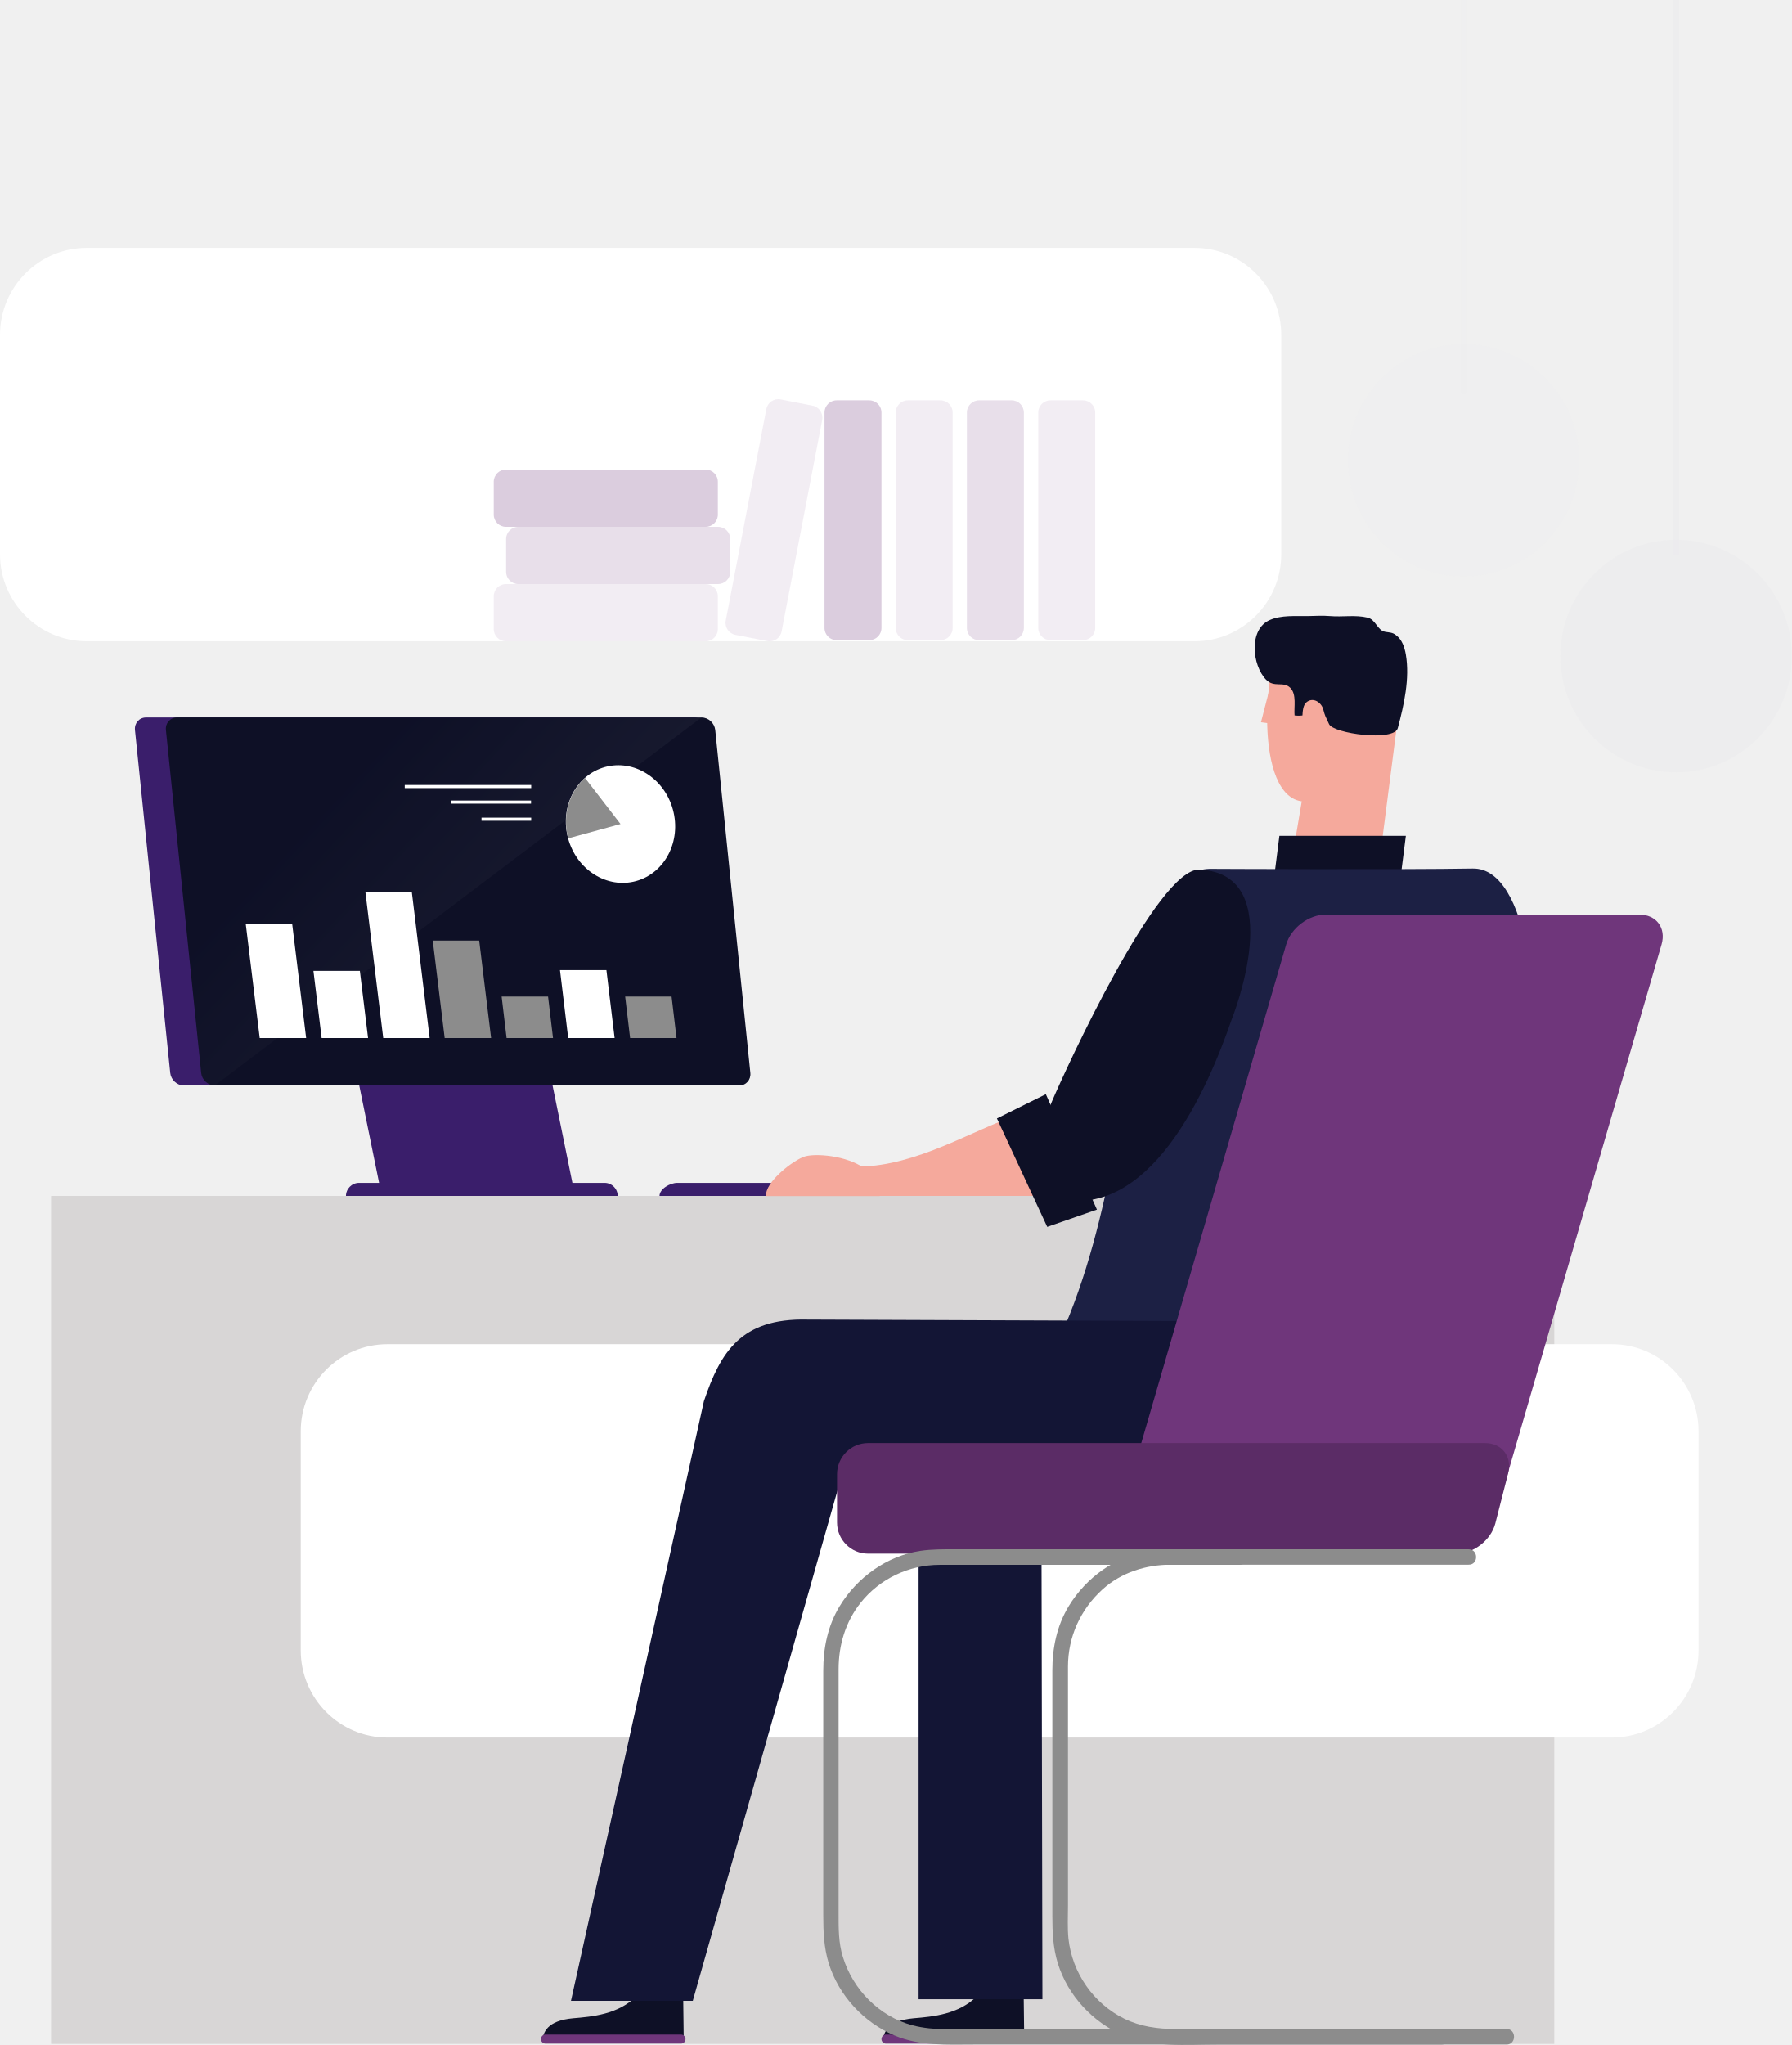
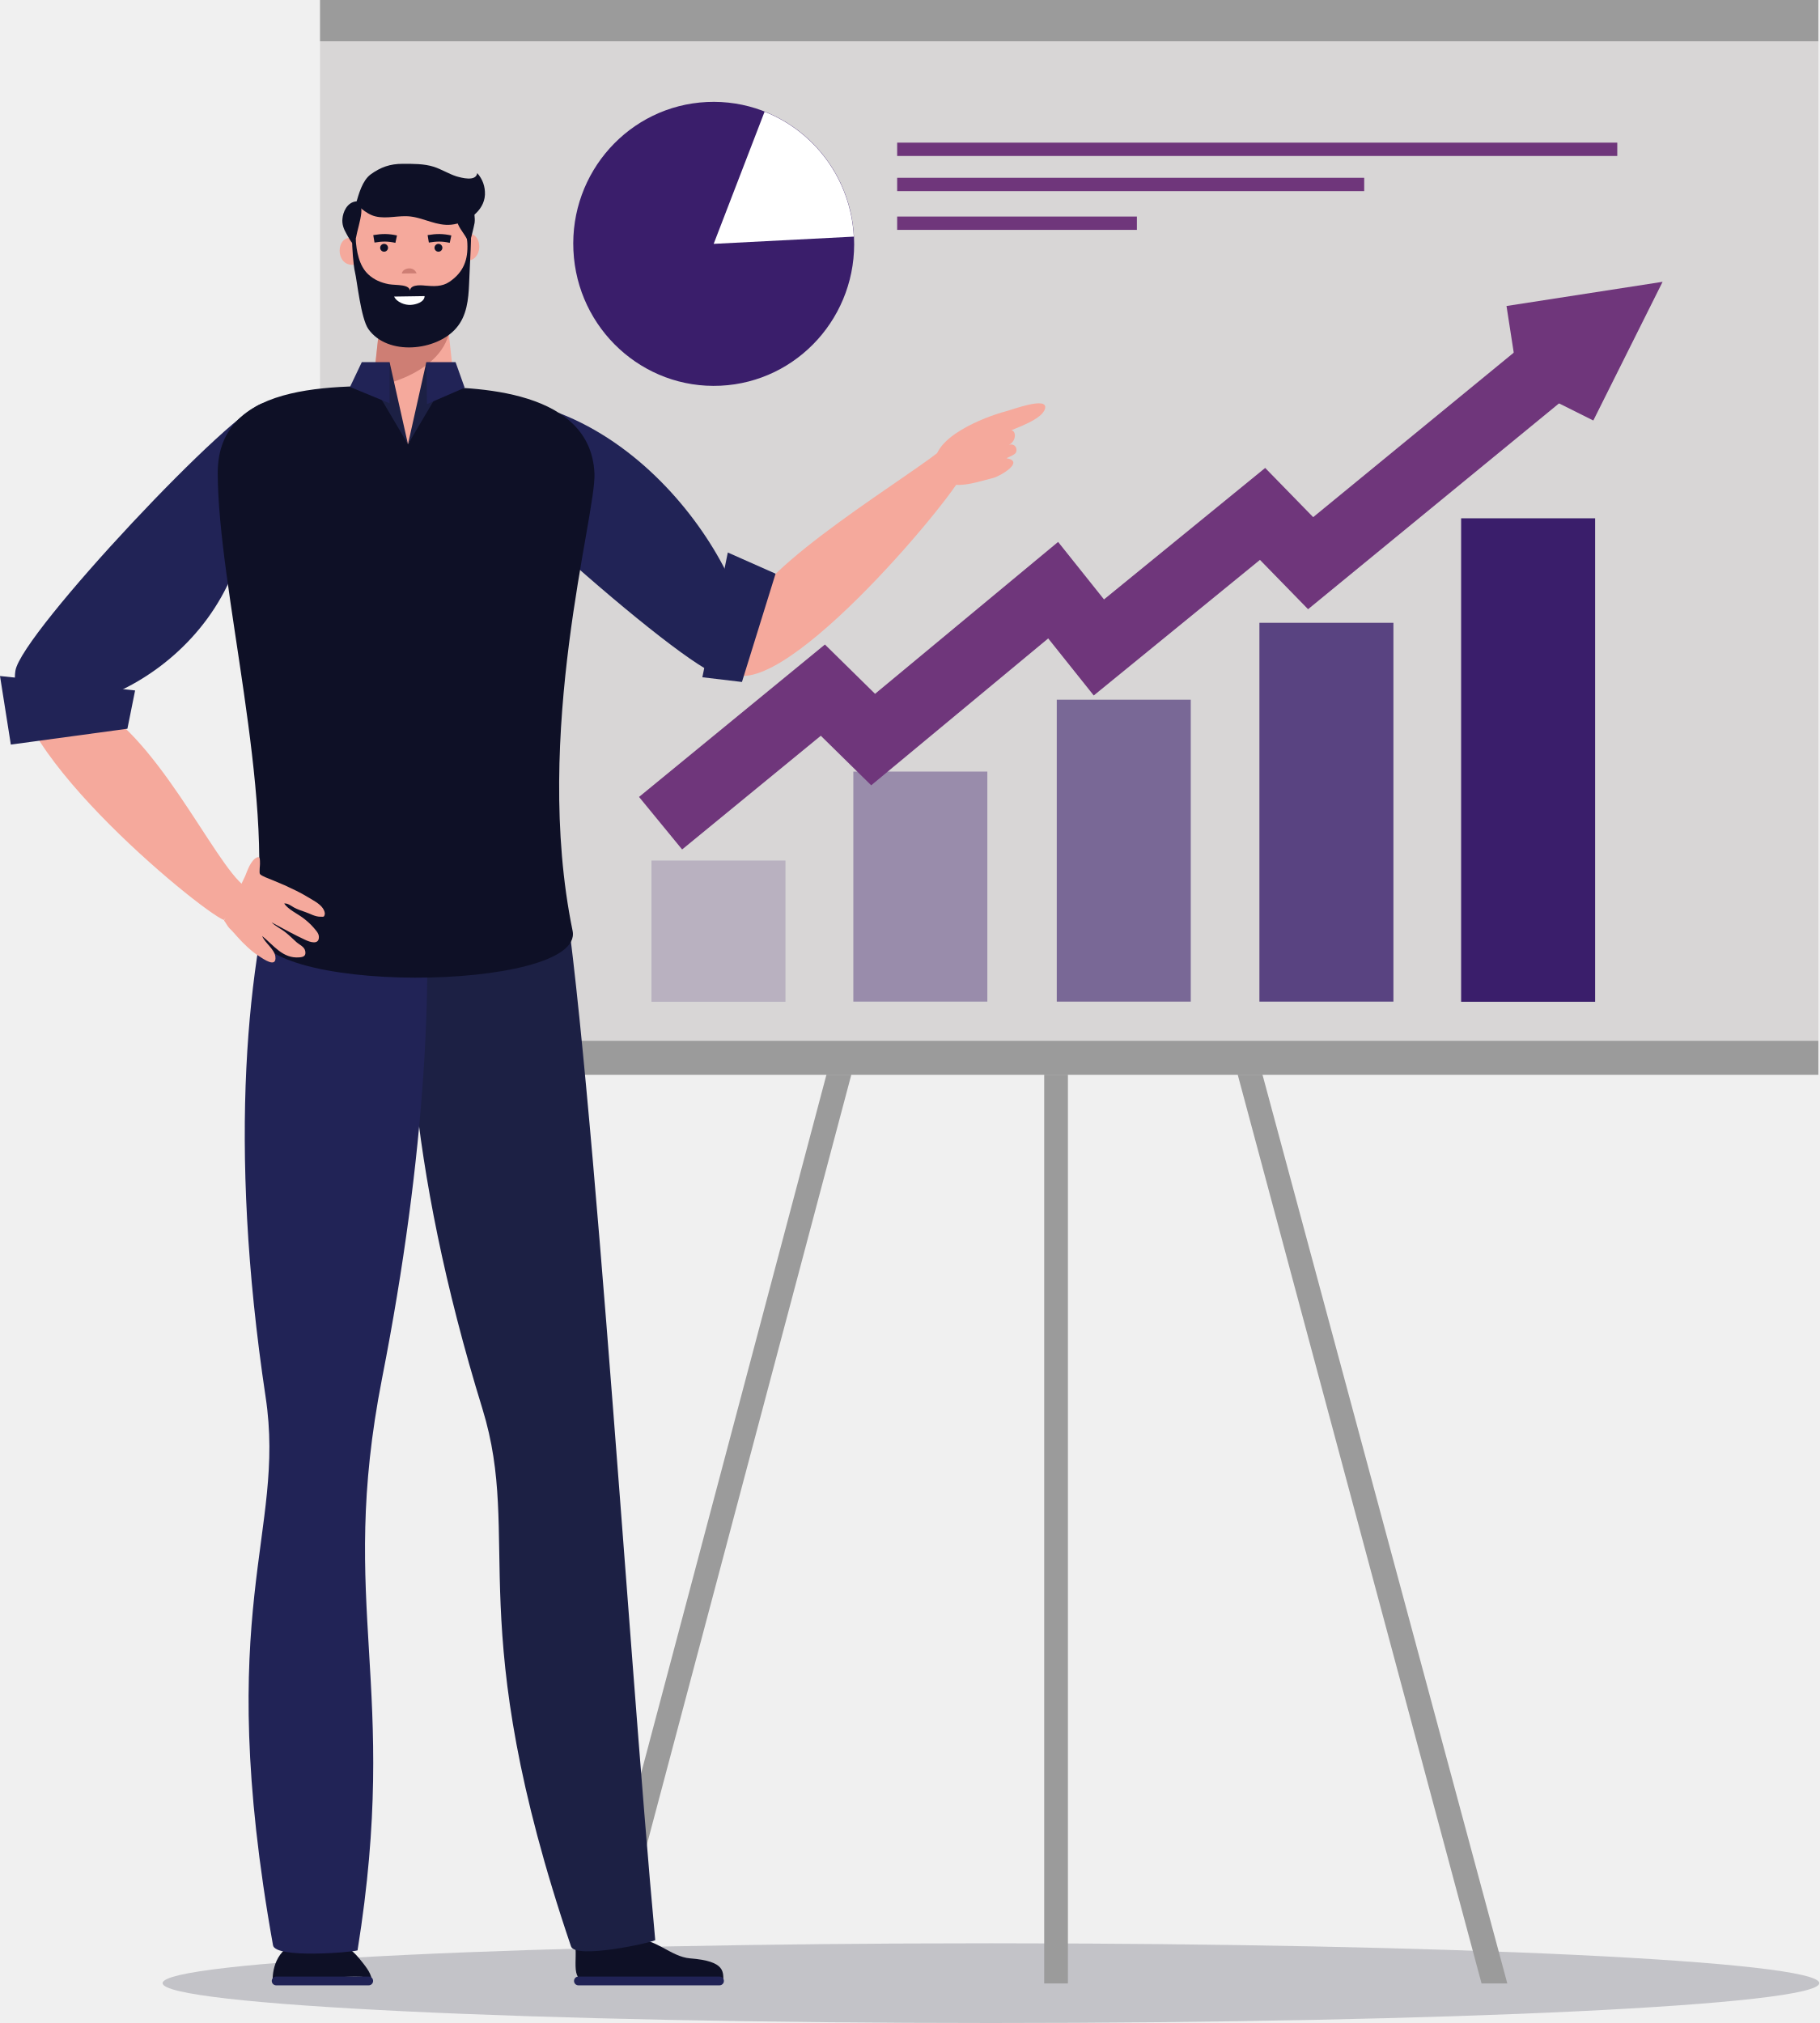
- <svg xmlns="http://www.w3.org/2000/svg" width="262" height="299" viewBox="0 0 262 299" fill="none">
+ <svg xmlns="http://www.w3.org/2000/svg" width="241" height="268" viewBox="0 0 241 268" fill="none">
  <g clip-path="url(#clip0)">
-     <path d="M0 81.026C0 88.053 5.681 93.761 12.675 93.761H174.682C181.675 93.761 187.356 88.053 187.356 81.026V48.984C187.356 41.957 181.675 36.249 174.682 36.249H12.675C5.681 36.249 0 41.957 0 48.984V81.026Z" fill="white" />
-     <path d="M97.141 174.879H96.439C96.439 173.81 98.001 172.946 99.042 172.946H160.695C161.758 172.946 162.618 173.81 162.618 174.879" fill="#3A1E6B" />
-     <path d="M55.428 172.923C55.632 173.901 56.605 174.697 57.601 174.697H82.249C83.244 174.697 83.901 173.901 83.697 172.923L73.467 122.711C73.263 121.733 72.29 120.937 71.294 120.937H46.647C45.651 120.937 44.995 121.733 45.198 122.711L55.428 172.923Z" fill="#3A1E6B" />
-     <path d="M24.896 156.891C25.009 157.891 25.892 158.71 26.888 158.71H106.986C107.982 158.71 108.707 157.891 108.616 156.891L103.478 106.724C103.365 105.723 102.482 104.905 101.487 104.905H21.366C20.37 104.905 19.645 105.723 19.736 106.724L24.896 156.891Z" fill="#3A1E6B" />
-     <path d="M29.423 156.891C29.536 157.891 30.419 158.71 31.415 158.71H108.095C109.091 158.71 109.816 157.891 109.725 156.891L104.587 106.724C104.474 105.723 103.591 104.905 102.596 104.905H25.892C24.896 104.905 24.172 105.723 24.263 106.724L29.423 156.891Z" fill="#0E1026" />
-     <g opacity="0.3">
-       <path opacity="0.3" d="M102.573 104.905H25.892C24.896 104.905 24.172 105.723 24.263 106.724L29.423 156.891C29.536 157.891 30.419 158.71 31.415 158.71" fill="url(#paint0_linear)" />
-     </g>
-     <path d="M50.585 174.879C50.585 173.81 51.445 172.946 52.509 172.946H88.405C89.468 172.946 90.328 173.81 90.328 174.879" fill="#3A1E6B" />
-     <path d="M227.281 174.856H7.469V298.841H227.281V174.856Z" fill="#D8D6D6" />
-     <path d="M43.976 241.306C43.976 248.333 49.657 254.041 56.65 254.041H235.7C242.694 254.041 248.375 248.333 248.375 241.306V209.264C248.375 202.237 242.694 196.529 235.7 196.529H56.65C49.657 196.529 43.976 202.237 43.976 209.264V241.306Z" fill="white" />
-     <g opacity="0.3">
-       <path opacity="0.3" d="M151.822 91.806C151.822 92.806 152.615 93.602 153.61 93.602H158.363C159.359 93.602 160.151 92.806 160.151 91.806V60.332C160.151 59.331 159.359 58.536 158.363 58.536H153.61C152.615 58.536 151.822 59.331 151.822 60.332V91.806Z" fill="#6F367B" />
-     </g>
-     <g opacity="0.4">
-       <path opacity="0.4" d="M141.389 91.806C141.389 92.806 142.181 93.602 143.177 93.602H147.929C148.925 93.602 149.718 92.806 149.718 91.806V60.332C149.718 59.331 148.925 58.536 147.929 58.536H143.177C142.181 58.536 141.389 59.331 141.389 60.332V91.806Z" fill="#6F367B" />
-     </g>
-     <g opacity="0.3">
-       <path opacity="0.3" d="M130.977 91.806C130.977 92.806 131.77 93.602 132.765 93.602H137.518C138.514 93.602 139.306 92.806 139.306 91.806V60.332C139.306 59.331 138.514 58.536 137.518 58.536H132.765C131.77 58.536 130.977 59.331 130.977 60.332V91.806Z" fill="#6F367B" />
-     </g>
-     <g opacity="0.5">
-       <path opacity="0.5" d="M120.566 91.806C120.566 92.806 121.358 93.602 122.354 93.602H127.107C128.103 93.602 128.895 92.806 128.895 91.806V60.332C128.895 59.331 128.103 58.536 127.107 58.536H122.354C121.358 58.536 120.566 59.331 120.566 60.332V91.806Z" fill="#6F367B" />
-     </g>
-     <g opacity="0.3">
-       <path opacity="0.3" d="M103.184 93.762C104.18 93.762 104.972 92.966 104.972 91.965V87.189C104.972 86.189 104.18 85.393 103.184 85.393H73.987C72.992 85.393 72.199 86.189 72.199 87.189V91.965C72.199 92.966 72.992 93.762 73.987 93.762H103.184Z" fill="#6F367B" />
-     </g>
-     <g opacity="0.4">
-       <path opacity="0.4" d="M104.995 85.393C105.991 85.393 106.783 84.597 106.783 83.596V78.821C106.783 77.82 105.991 77.024 104.995 77.024H75.798C74.802 77.024 74.01 77.82 74.01 78.821V83.596C74.01 84.597 74.802 85.393 75.798 85.393H104.995Z" fill="#6F367B" />
-     </g>
-     <g opacity="0.5">
-       <path opacity="0.5" d="M103.184 77.024C104.18 77.024 104.972 76.228 104.972 75.228V70.452C104.972 69.451 104.18 68.655 103.184 68.655H73.987C72.992 68.655 72.199 69.451 72.199 70.452V75.228C72.199 76.228 72.992 77.024 73.987 77.024H103.184Z" fill="#6F367B" />
-     </g>
-     <g opacity="0.3">
-       <path opacity="0.3" d="M106.126 90.737C105.945 91.715 106.579 92.647 107.552 92.829L112.215 93.739C113.188 93.921 114.116 93.284 114.297 92.306L120.227 61.401C120.408 60.423 119.774 59.491 118.801 59.309L114.138 58.399C113.165 58.217 112.237 58.854 112.056 59.832L106.126 90.737Z" fill="#6F367B" />
-     </g>
-     <g opacity="0.2">
-       <g opacity="0.2">
-         <path opacity="0.2" d="M214.018 84.301C223.368 84.301 230.948 76.686 230.948 67.291C230.948 57.896 223.368 50.281 214.018 50.281C204.668 50.281 197.089 57.896 197.089 67.291C197.089 76.686 204.668 84.301 214.018 84.301Z" fill="#9C91C1" />
-       </g>
-       <g opacity="0.2">
-         <path opacity="0.2" d="M214.539 0H213.633V57.626H214.539V0Z" fill="#9C91C1" />
-       </g>
-     </g>
-     <g opacity="0.3">
-       <g opacity="0.3">
-         <path opacity="0.3" d="M245.546 0H244.64V81.14H245.546V0Z" fill="#9C91C1" />
-       </g>
-       <g opacity="0.3">
-         <path opacity="0.3" d="M245.093 112.932C254.443 112.932 262.023 105.317 262.023 95.922C262.023 86.527 254.443 78.912 245.093 78.912C235.743 78.912 228.164 86.527 228.164 95.922C228.164 105.317 235.743 112.932 245.093 112.932Z" fill="#9C91C1" />
-       </g>
-     </g>
-     <path d="M187.945 131.444L200.959 131.807L204.738 102.449L191.068 112.932L187.945 131.444Z" fill="#F5A99C" />
-     <path d="M186.111 129.874H204.602L205.576 122.211H187.085L186.111 129.874Z" fill="#0E1026" />
-     <path d="M202.52 96.468C204.354 103.154 206.345 118.345 190.57 117.185C183.35 116.662 184.572 96.49 188.126 91.829" fill="#F5A99C" />
-     <path d="M185.659 100.698L184.391 105.61L185.795 105.792" fill="#F5A99C" />
-     <path d="M202.634 92.397C202.588 92.397 202.566 92.374 202.52 92.374C201.411 92.17 201.162 90.578 199.985 90.305C198.175 89.873 196.319 90.237 194.486 90.078C193.399 89.987 192.29 90.055 191.227 90.078C189.439 90.1 187.379 89.918 185.704 90.646C182.558 91.988 183.079 97.264 185.138 99.379C186.338 100.607 187.65 99.561 188.669 100.561C189.642 101.516 189.19 103.404 189.303 104.609C189.665 104.655 190.095 104.655 190.457 104.609C190.48 104.063 190.548 103.085 191.023 102.699C191.996 101.857 193.218 102.699 193.49 103.699C193.784 104.791 193.807 104.7 194.35 105.883C194.984 107.27 203.878 108.475 204.399 106.451C205.304 103.063 206.164 99.219 205.576 95.717C205.395 94.671 205.033 93.511 204.105 92.852C203.629 92.465 203.177 92.488 202.634 92.397Z" fill="#0E1026" />
-     <path d="M99.79 298.454C99.88 298.204 99.948 297.908 99.971 297.545L99.903 291.973L93.068 291.859C90.397 294.543 86.55 294.861 83.834 295.089C79.941 295.43 79.397 297.203 79.307 298.454H99.79Z" fill="#0E1026" />
-     <path d="M79.102 298.136C79.102 298.5 79.397 298.795 79.759 298.795H99.585C99.947 298.795 100.242 298.5 100.242 298.136C100.242 297.772 99.947 297.476 99.585 297.476H79.759C79.397 297.454 79.102 297.772 79.102 298.136Z" fill="#6F367B" />
-     <path d="M149.583 298.454C149.673 298.204 149.741 297.908 149.764 297.545L149.696 291.973L142.861 291.859C140.19 294.543 136.342 294.861 133.626 295.089C129.733 295.43 129.19 297.203 129.1 298.454H149.583Z" fill="#0E1026" />
-     <path d="M128.895 298.136C128.895 298.5 129.189 298.795 129.552 298.795H149.378C149.74 298.795 150.034 298.5 150.034 298.136C150.034 297.772 149.74 297.476 149.378 297.476H129.552C129.189 297.454 128.895 297.772 128.895 298.136Z" fill="#6F367B" />
-     <path d="M205.395 192.936L134.327 196.574V292.314H152.433L152.275 214.312H204.489" fill="#131535" />
-     <path d="M209.899 209.15C213.226 203.828 221.057 168.421 223.841 155.435C225.267 148.75 223.728 126.827 215.353 126.986C204.942 127.168 177.171 127.032 177.171 127.032C161.215 126.736 170.291 182.293 145.87 210.128" fill="#1C2044" />
-     <path d="M177.33 193.163C177.33 193.163 118.144 192.935 118.031 192.935C108.299 192.708 105.357 197.711 102.935 204.852L83.493 292.542H101.305L123.486 214.312H176.447" fill="#131535" />
-     <path d="M219.088 220.225L242.966 138.084C243.667 135.673 242.196 133.718 239.706 133.718H193.875C191.385 133.718 188.782 135.673 188.08 138.084L164.203 220.225" fill="#6F367B" />
-     <path d="M122.399 222.613C122.399 225.114 124.436 227.161 126.926 227.161H212.999C215.489 227.161 218.024 225.182 218.658 222.749L220.536 215.404C221.147 212.97 219.631 210.992 217.141 210.992H126.926C124.436 210.992 122.399 213.039 122.399 215.54V222.613Z" fill="#5B2C66" />
-     <path d="M121.177 174.856L124.097 170.513C140.755 171.764 158.974 149.455 154.063 174.856H121.177Z" fill="#F5A99C" />
-     <path d="M112.033 174.856C111.807 172.855 116.039 169.58 117.714 169.08C119.231 168.625 123.803 168.898 126.519 170.899L128.646 174.879H112.033V174.856Z" fill="#F5A99C" />
-     <path d="M175.406 127.145C169.318 126.85 155.828 156.322 153.791 161.121C152.343 164.509 153.905 163.895 153.588 167.625C153.384 170.103 153.701 172.65 153.814 175.129C168.118 178.995 176.628 159.165 180.114 149.045C180.114 149.045 188.669 127.759 175.406 127.145Z" fill="#0E1026" />
-     <path d="M214.765 226.524C203.539 226.524 192.29 226.524 181.064 226.524C178.461 226.524 175.836 226.524 173.233 226.524C171.49 226.524 169.816 226.501 168.096 226.752C163.184 227.479 158.816 230.64 156.258 234.87C154.538 237.713 153.882 240.965 153.882 244.239C153.882 256.178 153.882 268.14 153.882 280.079C153.882 282.444 153.972 284.741 154.674 287.038C156.145 291.768 159.789 295.702 164.316 297.613C168.571 299.387 173.392 298.932 177.918 298.932C191.023 298.932 204.105 298.932 217.209 298.932C218.25 298.932 219.269 298.932 220.31 298.932C221.758 298.932 221.758 296.658 220.31 296.658C209.401 296.658 198.492 296.658 187.583 296.658C182.354 296.658 177.126 296.658 171.898 296.658C169.295 296.658 166.783 296.317 164.406 295.157C159.902 292.951 156.779 288.448 156.236 283.445C156.077 281.876 156.168 280.239 156.168 278.669C156.168 275.69 156.168 272.711 156.168 269.732C156.168 262.705 156.168 255.701 156.168 248.674C156.168 247.014 156.168 245.331 156.168 243.671C156.168 239.327 158.001 235.302 161.215 232.391C163.954 229.913 167.575 228.775 171.196 228.775C172.939 228.775 174.704 228.775 176.447 228.775C188.895 228.775 201.321 228.775 213.769 228.775C214.108 228.775 214.425 228.775 214.765 228.775C216.213 228.798 216.213 226.524 214.765 226.524Z" fill="#8C8C8C" />
-     <path d="M181.268 226.524C170.042 226.524 158.793 226.524 147.567 226.524C144.965 226.524 142.339 226.524 139.736 226.524C137.994 226.524 136.319 226.501 134.599 226.752C129.687 227.479 125.319 230.64 122.762 234.87C121.041 237.713 120.385 240.965 120.385 244.239C120.385 256.179 120.385 268.14 120.385 280.079C120.385 282.444 120.476 284.741 121.177 287.038C122.648 291.768 126.292 295.703 130.819 297.613C134.553 299.182 138.469 298.932 142.407 298.932C155.557 298.932 168.684 298.932 181.834 298.932C191.476 298.932 201.095 298.932 210.736 298.932C210.759 298.932 210.782 298.932 210.804 298.932C212.253 298.932 212.253 296.658 210.804 296.658C201.819 296.658 192.811 296.658 183.826 296.658C170.404 296.658 156.983 296.658 143.561 296.658C140.257 296.658 136.636 296.976 133.399 296.112C128.556 294.816 124.731 290.904 123.26 286.151C122.603 284.059 122.626 281.944 122.626 279.784C122.626 267.89 122.626 255.974 122.626 244.08C122.626 240.533 123.622 237.144 125.862 234.324C128.646 230.822 132.946 228.798 137.405 228.798C141.796 228.798 146.187 228.798 150.578 228.798C160.808 228.798 171.015 228.798 181.245 228.798C182.717 228.798 182.717 226.524 181.268 226.524Z" fill="#8C8C8C" />
-     <path d="M153.135 179.382L160.4 176.858L152.931 159.984L145.779 163.531L153.135 179.382Z" fill="#0E1026" />
-     <path d="M93.016 128.816C97.246 127.647 99.655 122.969 98.396 118.367C97.136 113.765 92.686 110.982 88.456 112.151C84.226 113.32 81.817 117.998 83.076 122.599C84.335 127.201 88.786 129.984 93.016 128.816Z" fill="white" />
-     <path d="M90.736 120.482L83.086 122.575C82.181 119.186 83.244 115.775 85.553 113.751L90.736 120.482Z" fill="#8C8C8C" />
-     <path d="M77.677 114.774H59.185V115.229H77.677V114.774Z" fill="white" />
-     <path d="M77.654 117.048H65.998V117.503H77.654V117.048Z" fill="white" />
-     <path d="M77.677 119.55H70.411V120.005H77.677V119.55Z" fill="white" />
-     <path d="M92.139 151.774H98.929L98.205 145.702H91.415L92.139 151.774Z" fill="#8C8C8C" />
-     <path d="M83.086 151.774H89.876L88.676 141.836H81.886L83.086 151.774Z" fill="white" />
-     <path d="M74.078 151.774H80.868L80.144 145.702H73.354L74.078 151.774Z" fill="#8C8C8C" />
-     <path d="M65.025 151.774H71.815L70.072 137.515H63.282L65.025 151.774Z" fill="#8C8C8C" />
-     <path d="M56.039 151.774H62.829L60.226 130.466H53.437L56.039 151.774Z" fill="white" />
-     <path d="M47.032 151.774H53.821L52.622 141.95H45.832L47.032 151.774Z" fill="white" />
-     <path d="M37.978 151.774H44.768L42.731 135.128H35.941L37.978 151.774Z" fill="white" />
+     <path opacity="0.2" d="M131.269 268C191.872 268 241 265.636 241 262.72C241 259.804 191.872 257.44 131.269 257.44C70.666 257.44 21.538 259.804 21.538 262.72C21.538 265.636 70.666 268 131.269 268Z" fill="#0E1026" />
+     <path d="M199.671 262.761L166.688 140.32L163.816 141.837L196.259 262.761H199.671Z" fill="#9B9B9B" />
+     <path d="M141.466 138.469H138.324V262.761H141.466V138.469Z" fill="#9B9B9B" />
+     <path d="M78.433 259.394L110.022 140.32L112.915 141.837L81.305 260.89L78.433 259.394Z" fill="#9B9B9B" />
+     <path d="M240.875 5.467H42.39V142.378H240.875V5.467Z" fill="#D8D6D6" />
+     <path d="M240.875 0H42.39V5.467H240.875V0Z" fill="#9B9B9B" />
+     <path d="M240.875 137.887H60.744V142.378H240.875V137.887Z" fill="#9B9B9B" />
+     <path d="M95.441 51.098C105.705 50.609 113.623 41.798 113.127 31.42C112.631 21.041 103.908 13.024 93.645 13.513C83.382 14.003 75.463 22.813 75.96 33.192C76.456 43.571 85.178 51.588 95.441 51.098Z" fill="#3A1E6B" />
+     <path d="M94.54 32.305L113.102 31.348C112.707 23.74 107.879 17.4 101.282 14.801L94.54 32.305Z" fill="white" />
+     <path opacity="0.2" d="M104.05 114.002H86.299V132.711H104.05V114.002Z" fill="#3A1E6B" />
+     <path opacity="0.4" d="M130.791 102.215H113.04V132.69H130.791V102.215Z" fill="#3A1E6B" />
+     <path opacity="0.6" d="M157.739 92.694H139.989V132.69H157.739V92.694Z" fill="#3A1E6B" />
+     <path opacity="0.8" d="M184.584 82.508H166.833V132.69H184.584V82.508Z" fill="#3A1E6B" />
+     <path d="M211.304 68.663H193.553V132.711H211.304V68.663Z" fill="#3A1E6B" />
+     <path d="M214.238 18.896H118.846V20.663H214.238V18.896Z" fill="#6F367B" />
+     <path d="M180.714 23.553H118.846V25.32H180.714V23.553Z" fill="#6F367B" />
+     <path d="M150.602 28.688H118.846V30.454H150.602V28.688Z" fill="#6F367B" />
+     <path d="M87.506 109.054L109.003 91.426L115.662 97.974L139.51 78.184L145.566 85.772L167.25 68.081L173.617 74.608L207.933 46.461" stroke="#6F367B" stroke-width="9" stroke-miterlimit="10" />
+     <path d="M200.254 44.985L212.324 43.114L207.038 53.696" stroke="#6F367B" stroke-width="9" stroke-miterlimit="10" />
+     <path d="M56.624 54.631C56.603 58.352 90.607 88.786 95.58 89.555C105.153 91.01 94.748 62.738 74.104 54.735" fill="#212356" />
+     <path d="M96.246 88.724C102.343 94.731 126.171 66.085 127.565 62.738C125.755 61.346 127.503 59.537 125.276 59.1C121.821 62.364 99.867 75.253 98.91 81.51" fill="#F5A99C" />
+     <path d="M133.184 54.506C134.141 54.257 138.74 52.511 138.449 54.07C138.178 55.566 134.432 56.752 133.204 57.313C134.453 56.19 135.015 58.207 133.642 58.955C134.266 58.685 134.828 59.225 134.599 59.911C134.495 60.244 133.621 60.535 133.329 60.701C135.827 61.138 132.476 63.092 131.561 63.321C128.938 63.965 124.631 65.649 123.923 61.782C123.195 58.04 130.416 55.234 133.184 54.506Z" fill="#F5A99C" />
+     <path d="M2.622 87.85C-1.811 97.351 26.304 120.509 29.654 121.881C31.048 120.072 32.006 119.677 32.463 117.453C28.343 114.48 20.456 96.415 11.112 92.694" fill="#F5A99C" />
+     <path d="M38.686 257.627C35.918 258.999 36.084 262.387 36.147 262.574C36.292 263.032 36.563 261.743 37.062 261.93C37.541 262.117 38.498 261.93 39.019 261.93C39.955 261.93 40.912 261.93 41.849 261.93C43.347 261.93 44.845 261.93 46.302 261.867C47.072 261.847 48.57 261.784 49.236 262.179C49.091 261.244 48.279 260.308 47.696 259.581C47.322 259.123 46.947 258.708 46.469 258.334C45.636 257.71 44.492 257.71 43.472 257.627" fill="#0E1026" />
+     <path d="M60.515 53.904L49.07 54.174L50.631 40.038L58.975 39.913L60.515 53.904Z" fill="#F5A99C" />
+     <path d="M49.382 51.305L50.61 40.038L60.723 39.892C60.432 39.892 59.683 42.158 59.683 42.428C59.724 49.621 49.382 51.305 49.382 51.305Z" fill="#CE7E74" />
+     <path d="M47.8 25.819C46.261 30.6 45.719 44.57 54.834 45.568C62.513 46.399 63.366 29.727 61.722 25.694" fill="#F5A99C" />
+     <path d="M47.114 31.66C44.367 30.558 44.2 35.652 47.135 35.028L47.114 31.66Z" fill="#F5A99C" />
+     <path d="M61.368 31.12C64.115 30.018 64.282 35.111 61.348 34.487L61.368 31.12Z" fill="#F5A99C" />
+     <path d="M47.239 26.671C48.737 27.295 47.135 30.351 47.01 32.533C46.531 32.18 46.177 31.473 45.907 30.995C45.511 30.309 45.282 29.685 45.366 28.958C45.428 28.147 45.948 26.775 47.239 26.671Z" fill="#0E1026" />
+     <path d="M63.221 22.929C63.928 23.74 64.282 24.696 64.24 25.798C64.136 28.002 61.826 29.561 59.766 29.768C57.893 29.956 56.228 28.916 54.439 28.688C52.878 28.48 51.276 29.041 49.736 28.667C48.404 28.355 47.155 26.962 47.155 26.962C47.53 25.694 47.988 23.927 49.111 23.096C50.443 22.139 51.671 21.703 53.336 21.703C54.751 21.703 56.166 21.682 57.477 22.098C58.497 22.43 59.433 23.033 60.474 23.366C61.14 23.553 63.054 24.093 63.221 22.929Z" fill="#0E1026" />
+     <path d="M84.114 256.941C86.736 256.671 88.859 259.227 91.397 259.435C96.225 259.809 95.809 261.285 95.809 262.699C95.809 262.699 81.658 262.678 79.806 262.678C78.433 262.678 76.477 263.115 76.269 260.911C76.164 259.747 76.393 258.479 76.123 257.398" fill="#0E1026" />
+     <path d="M95.892 262.429C95.892 262.741 95.642 263.011 95.31 263.011H76.622C76.31 263.011 76.04 262.761 76.04 262.429C76.04 262.117 76.289 261.847 76.622 261.847H95.31C95.642 261.847 95.892 262.096 95.892 262.429Z" fill="#212356" />
+     <path d="M49.424 262.429C49.424 262.741 49.174 263.011 48.841 263.011H36.584C36.272 263.011 36.001 262.761 36.001 262.429C36.001 262.117 36.251 261.847 36.584 261.847H48.841C49.174 261.847 49.424 262.096 49.424 262.429Z" fill="#212356" />
+     <path d="M73.397 110.821C77.621 126.828 83.177 218.129 86.798 257.024C86.112 257.419 76.227 259.56 75.644 257.855C61.056 214.866 69.276 204.056 63.907 186.635C53.835 153.957 52.941 129.822 55.042 114.064" fill="#1C2044" />
+     <path d="M34.981 53.425C31.527 53.425 2.789 83.901 2.039 88.869C0.583 98.432 23.599 93.588 30.84 75.939" fill="#212356" />
+     <path d="M55.833 111.778C57.623 128.283 56.478 152.709 50.61 182.603C44.658 213.036 53.024 223.077 47.364 258.375C46.614 258.645 36.48 259.477 36.168 257.71C28.135 212.849 37.916 203.183 35.19 185.097C30.091 151.15 32.797 127.182 37.208 111.965" fill="#212356" />
+     <path d="M75.852 123.315C77.517 131.422 32.422 132.025 33.816 122.483C36.376 105.042 28.884 77.934 28.843 62.676C28.822 50.037 45.491 51.056 55.958 51.243C60.911 51.326 78.183 50.868 78.745 62.676C79.036 68.102 70.463 97.101 75.852 123.315Z" fill="#0E1026" />
+     <path d="M50.36 50.744L54.044 58.851L58.081 50.702L50.36 50.744Z" fill="#F5A99C" />
+     <path d="M48.799 43.593C47.8 42.179 47.28 37.065 47.03 36.088C46.801 35.153 46.635 32.741 46.635 31.515C46.968 31.515 46.822 31.723 47.114 31.66C47.218 33.199 47.53 35.215 48.82 36.379C49.569 37.065 50.443 37.439 51.484 37.647C52.503 37.834 54.418 37.585 54.314 38.687C54.189 37.71 55.562 37.751 56.291 37.834C57.435 37.938 58.559 38.001 59.537 37.335C61.431 36.047 62.014 34.383 61.91 32.242C61.847 31.016 61.535 29.831 61.597 28.604C61.847 28.584 62.118 28.584 62.367 28.604C62.513 31.64 62.242 34.612 62.138 37.647C62.055 39.643 61.847 41.846 60.432 43.468C57.831 46.503 51.338 47.189 48.799 43.593Z" fill="#0E1026" />
+     <path d="M60.245 27.419C60.245 27.378 62.617 27.378 62.804 27.399C62.742 28.126 62.971 28.791 62.867 29.54C62.804 29.914 62.18 32.617 62.076 32.263C61.66 30.683 60.245 30.288 60.245 27.419Z" fill="#0E1026" />
+     <path d="M32.484 116.039C32.776 115.332 33.213 113.96 34.045 113.586C34.503 113.399 34.42 113.981 34.44 114.438C34.461 114.729 34.274 115.54 34.44 115.79C34.628 116.06 35.772 116.455 36.105 116.6C36.625 116.829 37.166 117.037 37.687 117.266C38.706 117.744 39.768 118.222 40.746 118.825C41.391 119.22 42.327 119.677 42.764 120.321C42.91 120.55 43.077 120.862 43.014 121.153C42.931 121.506 42.868 121.444 42.494 121.444C41.745 121.465 41.12 121.049 40.434 120.82C39.893 120.633 39.435 120.488 38.935 120.217C38.582 120.01 38.061 119.615 37.645 119.698C38.186 120.488 39.372 121.028 40.121 121.589C40.621 121.964 41.1 122.379 41.516 122.858C41.807 123.211 42.223 123.606 42.244 124.084C42.286 125.227 41.058 124.812 40.413 124.5C39.726 124.167 39.019 123.835 38.332 123.46C37.541 123.045 36.771 122.608 35.98 122.192C36.521 122.733 37.25 123.045 37.832 123.523C38.332 123.918 38.769 124.354 39.248 124.791C39.664 125.165 40.33 125.414 40.434 125.997C40.559 126.641 40.205 126.786 39.643 126.828C37.458 127.015 36.23 125.207 34.732 124.001C35.065 124.895 36.355 125.726 36.48 126.724C36.667 128.325 34.857 127.015 34.336 126.683C33.317 126.038 32.255 125.02 31.444 124.105C31.111 123.731 30.799 123.356 30.424 123.003C30.112 122.691 29.945 122.275 29.675 121.943" fill="#F5A99C" />
+     <path d="M56.249 39.227C56.228 40.038 55.084 40.35 54.439 40.391C53.669 40.454 52.545 40.038 52.212 39.289" fill="white" />
+     <path d="M58.081 33.344C58.368 33.344 58.601 33.111 58.601 32.824C58.601 32.537 58.368 32.305 58.081 32.305C57.793 32.305 57.56 32.537 57.56 32.824C57.56 33.111 57.793 33.344 58.081 33.344Z" fill="#0E1026" />
+     <path d="M56.728 31.64C57.852 31.452 58.622 31.452 59.683 31.681" stroke="#0E1026" stroke-miterlimit="10" />
+     <path d="M50.88 33.344C51.168 33.344 51.401 33.111 51.401 32.824C51.401 32.537 51.168 32.305 50.88 32.305C50.593 32.305 50.36 32.537 50.36 32.824C50.36 33.111 50.593 33.344 50.88 33.344Z" fill="#0E1026" />
+     <path d="M49.528 31.64C50.651 31.452 51.421 31.452 52.483 31.681" stroke="#0E1026" stroke-miterlimit="10" />
+     <path d="M55.188 36.213C54.793 35.173 53.315 35.506 53.232 36.234L55.188 36.213Z" fill="#CE7E74" />
+     <path d="M98.285 90.345L93.041 89.721L96.412 73.195L102.739 76.001L98.285 90.345Z" fill="#212356" />
+     <path d="M1.436 98.639L0 89.555L17.897 91.468L16.877 96.54L1.436 98.639Z" fill="#212356" />
+     <path d="M51.609 47.979L54.044 58.851L50.36 52.615" fill="#1C2044" />
+     <path d="M56.478 47.979L54.044 58.851L57.727 52.615" fill="#1C2044" />
+     <path d="M51.609 47.979H47.925L46.364 51.263L51.609 53.425V47.979Z" fill="#212356" />
+     <path d="M56.478 47.979H60.349L61.556 51.367L56.562 53.529L56.478 47.979Z" fill="#212356" />
  </g>
  <defs>
-     <linearGradient id="paint0_linear" x1="106.948" y1="169.758" x2="49.659" y2="116.362" gradientUnits="userSpaceOnUse">
-       <stop stop-color="white" />
-       <stop offset="1" stop-color="#0E1026" />
-     </linearGradient>
    <clipPath id="clip0">
-       <rect width="262" height="299" fill="white" />
+       <rect width="241" height="268" fill="white" />
    </clipPath>
  </defs>
</svg>
